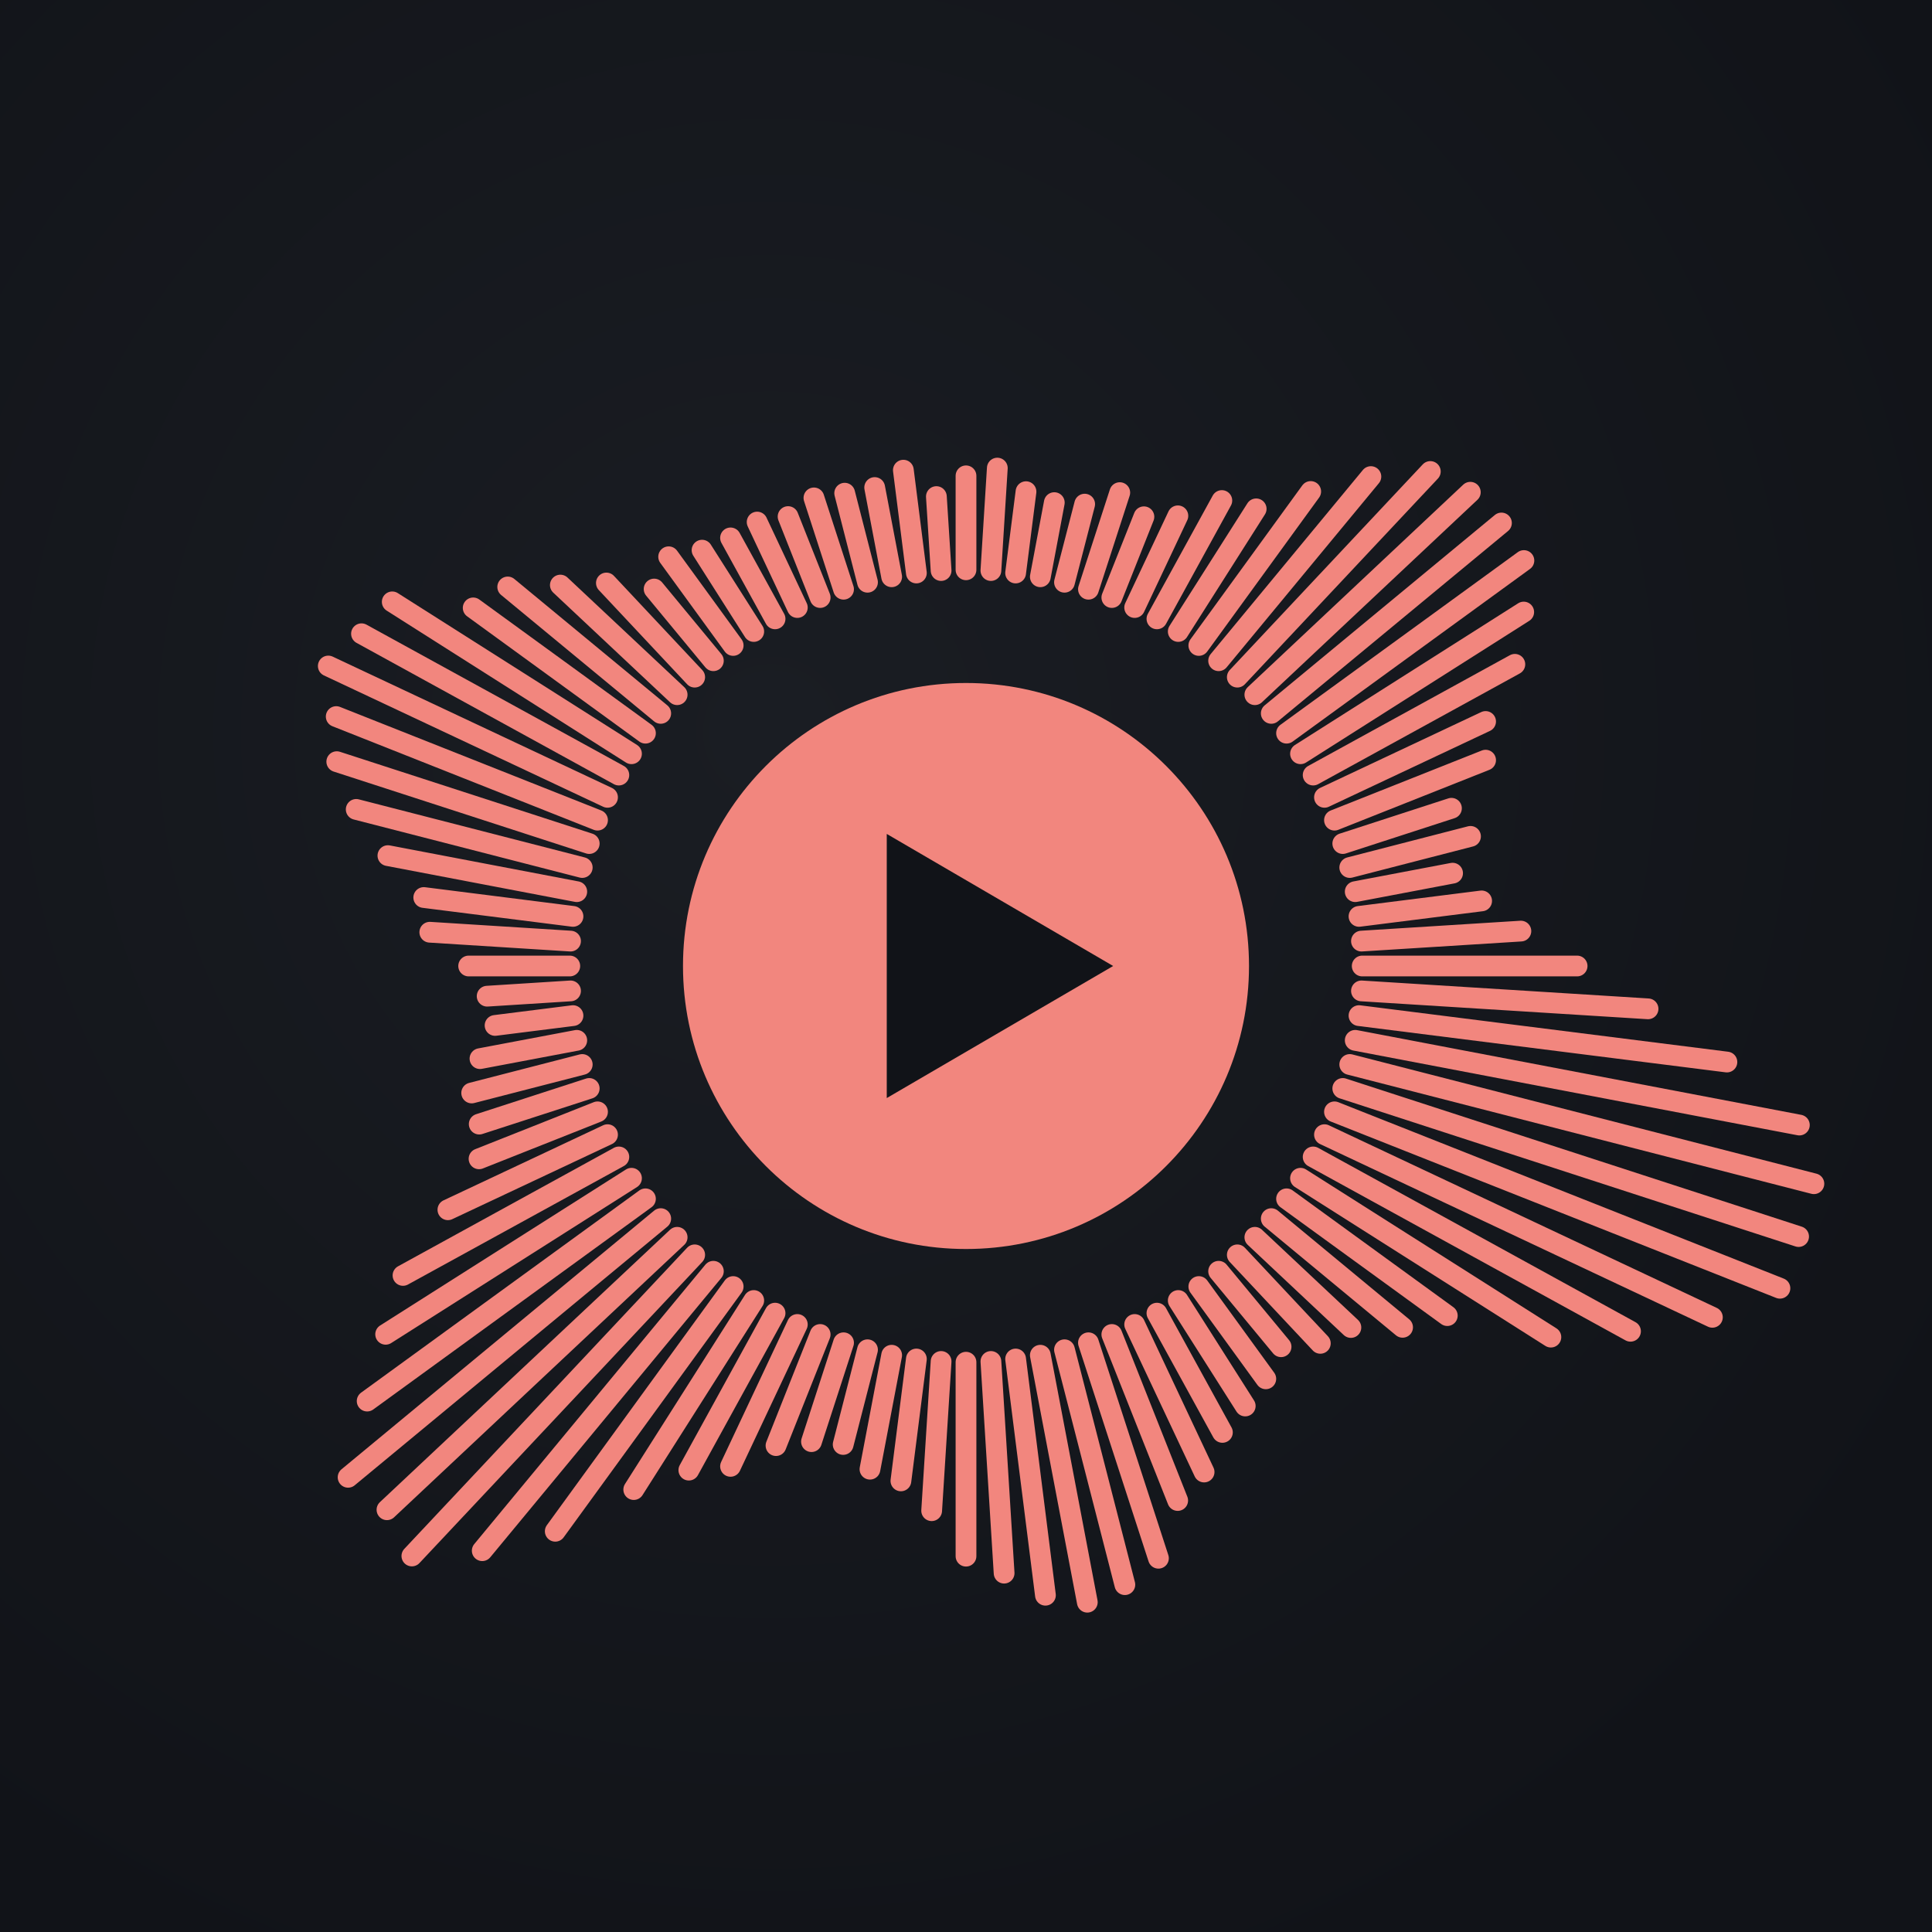
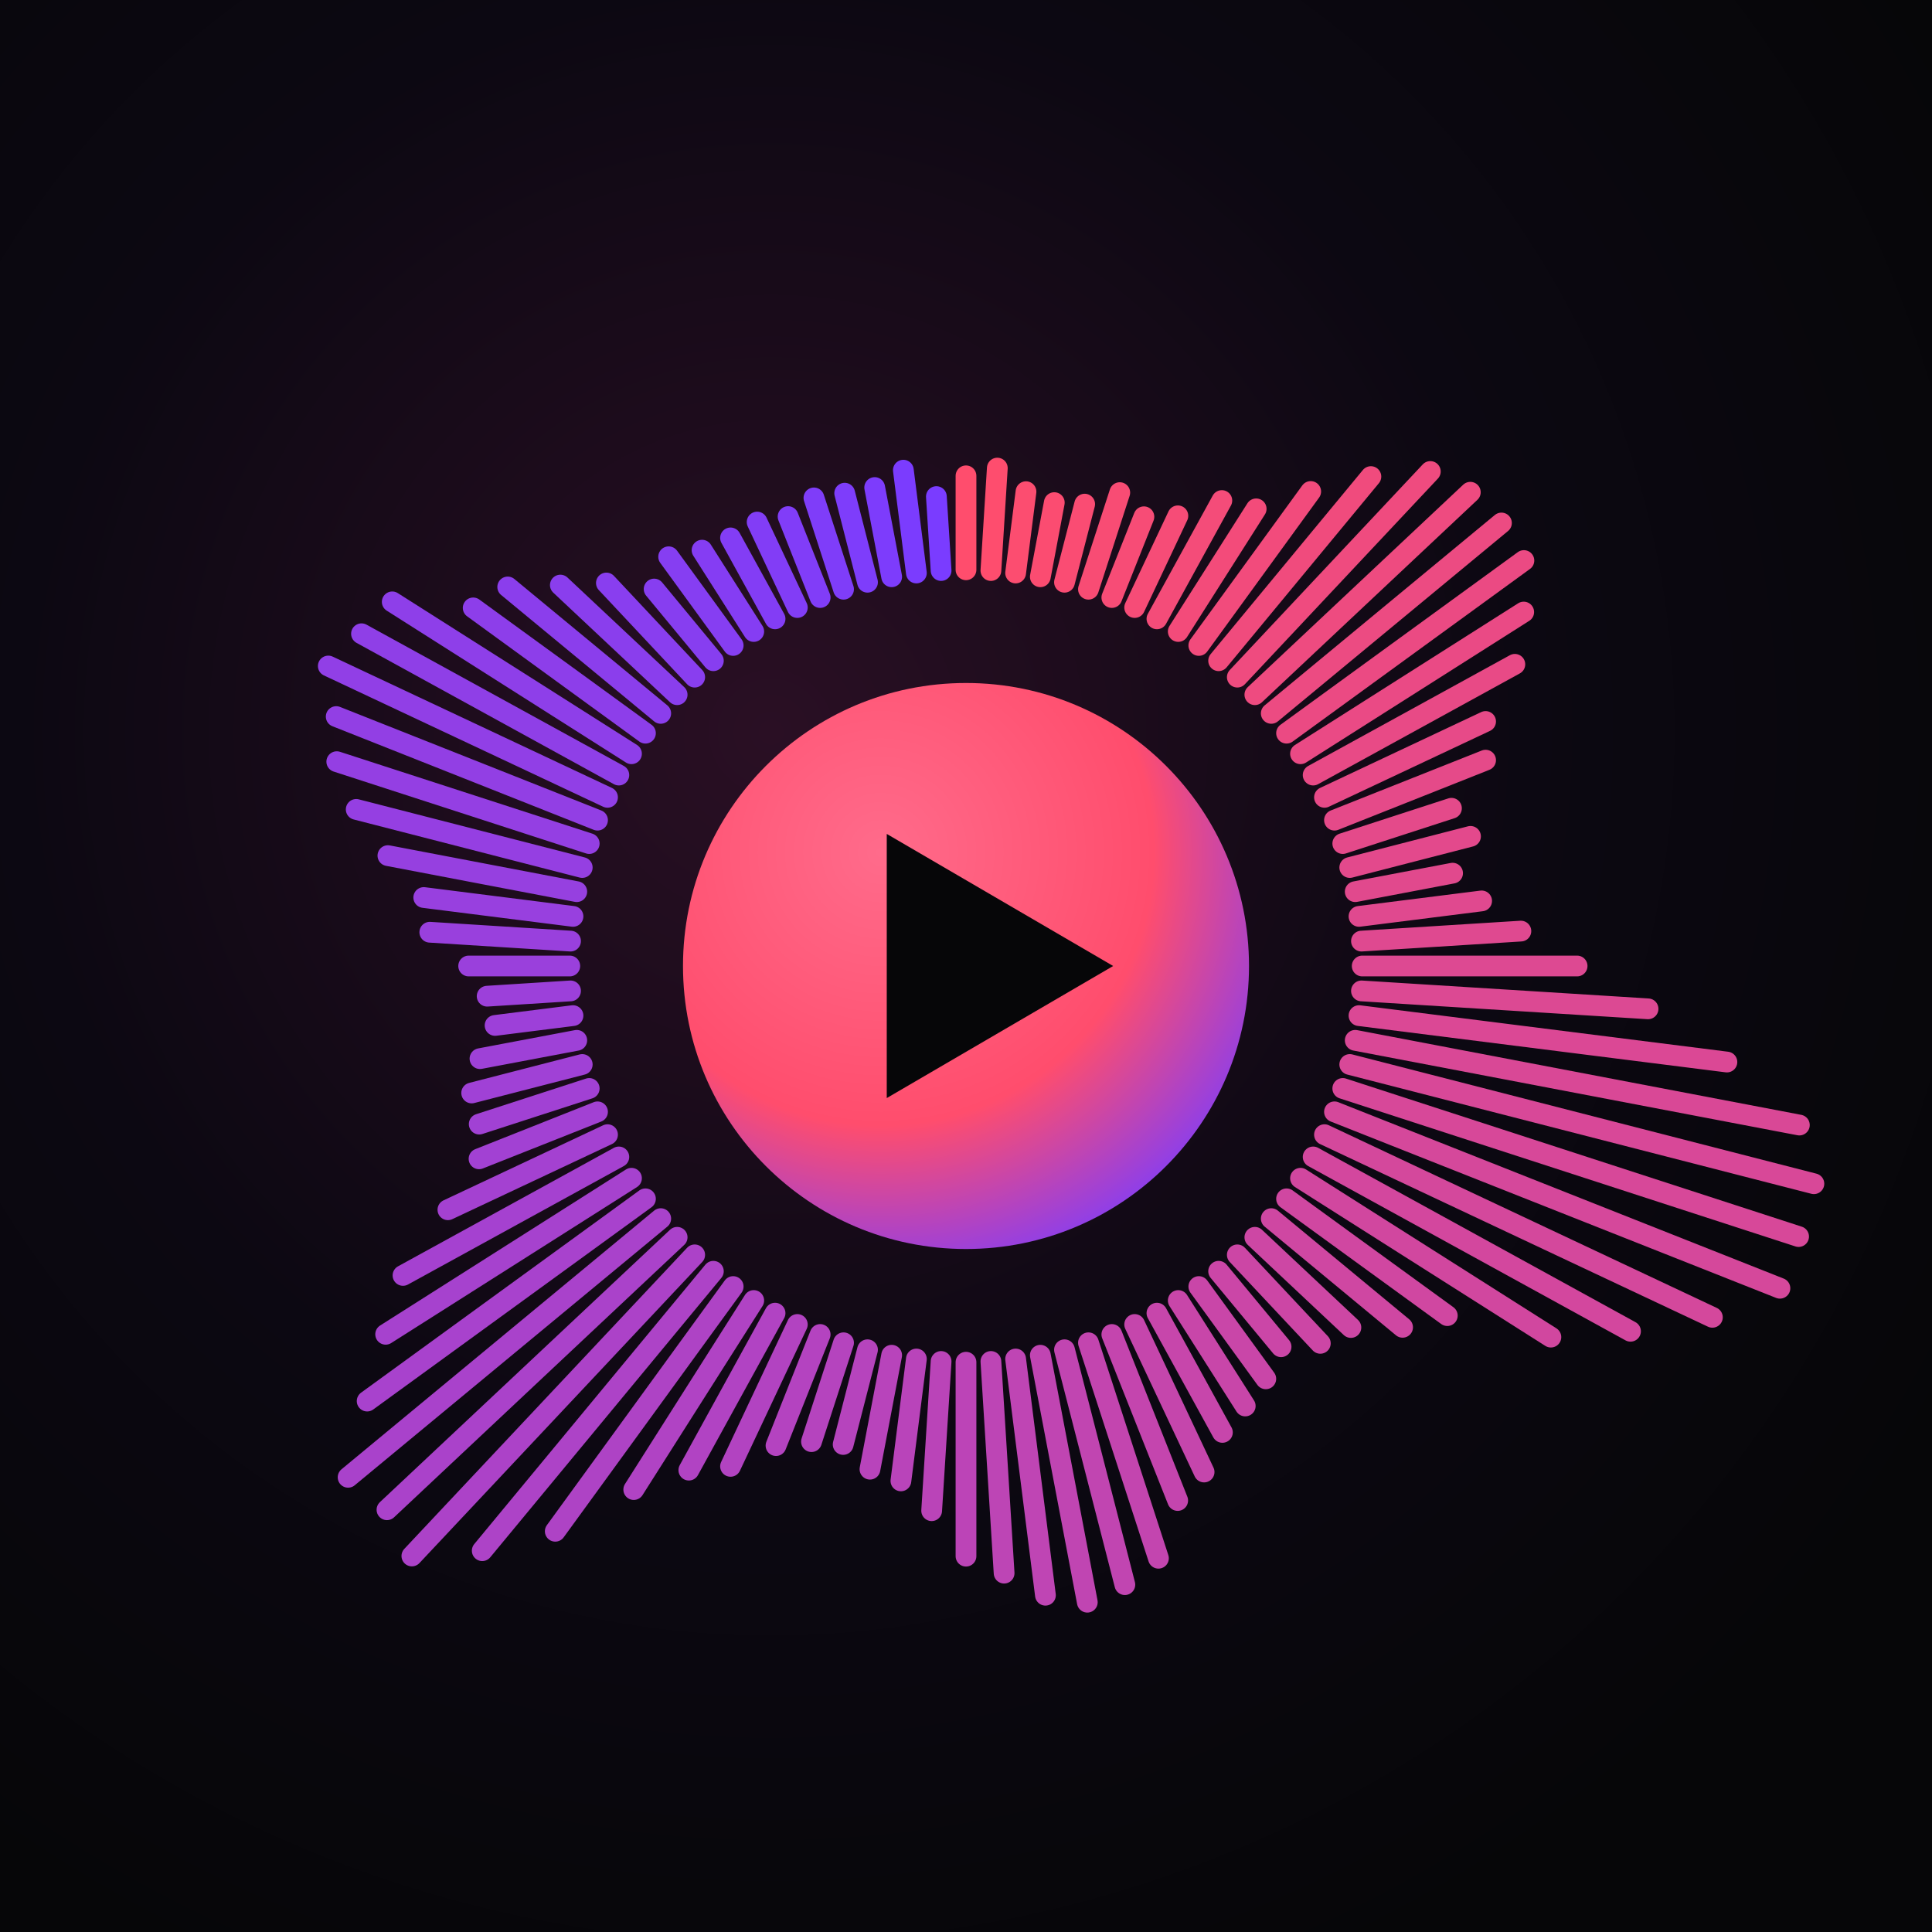
<svg xmlns="http://www.w3.org/2000/svg" viewBox="0 0 1024 1024" width="1024" height="1024">
  <defs>
    <radialGradient id="g" cx="40%" cy="38%" r="70%">
-       <stop offset="0" stop-color="#1A1D23" />
-       <stop offset="1" stop-color="#111318" />
+       <stop offset="0" stop-color="#2A0F24" />
+       <stop offset=".55" stop-color="#0C0812" />
+       <stop offset="1" stop-color="#060608" />
    </radialGradient>
    <radialGradient id="core" cx="35%" cy="30%" r="80%">
-       <stop offset="0" stop-color="#F2867E" />
-       <stop offset="1" stop-color="#F2867E" />
+       <stop offset="0" stop-color="#FF6B8B" />
+       <stop offset=".6" stop-color="#FF4D6D" />
+       <stop offset="1" stop-color="#7A3CFF" />
    </radialGradient>
  </defs>
  <rect width="1024" height="1024" fill="url(#g)" />
-   <line x1="512.0" y1="302.0" x2="512.0" y2="252.2" stroke="#F2867E" stroke-width="11" stroke-linecap="round" />
-   <line x1="525.2" y1="302.4" x2="528.6" y2="248.1" stroke="#F2867E" stroke-width="11" stroke-linecap="round" />
-   <line x1="538.3" y1="303.7" x2="543.8" y2="260.6" stroke="#F2867E" stroke-width="11" stroke-linecap="round" />
-   <line x1="551.4" y1="305.7" x2="558.8" y2="266.4" stroke="#F2867E" stroke-width="11" stroke-linecap="round" />
-   <line x1="564.2" y1="308.6" x2="574.9" y2="267.2" stroke="#F2867E" stroke-width="11" stroke-linecap="round" />
-   <line x1="576.9" y1="312.3" x2="593.5" y2="261.1" stroke="#F2867E" stroke-width="11" stroke-linecap="round" />
-   <line x1="589.3" y1="316.7" x2="606.3" y2="273.9" stroke="#F2867E" stroke-width="11" stroke-linecap="round" />
-   <line x1="601.4" y1="322.0" x2="624.3" y2="273.4" stroke="#F2867E" stroke-width="11" stroke-linecap="round" />
-   <line x1="613.2" y1="328.0" x2="647.6" y2="265.3" stroke="#F2867E" stroke-width="11" stroke-linecap="round" />
-   <line x1="624.5" y1="334.7" x2="665.8" y2="269.7" stroke="#F2867E" stroke-width="11" stroke-linecap="round" />
-   <line x1="635.4" y1="342.1" x2="694.7" y2="260.5" stroke="#F2867E" stroke-width="11" stroke-linecap="round" />
-   <line x1="645.9" y1="350.2" x2="726.6" y2="252.6" stroke="#F2867E" stroke-width="11" stroke-linecap="round" />
-   <line x1="655.8" y1="358.9" x2="758.1" y2="249.9" stroke="#F2867E" stroke-width="11" stroke-linecap="round" />
-   <line x1="665.1" y1="368.2" x2="779.3" y2="260.9" stroke="#F2867E" stroke-width="11" stroke-linecap="round" />
-   <line x1="673.8" y1="378.1" x2="795.8" y2="277.2" stroke="#F2867E" stroke-width="11" stroke-linecap="round" />
-   <line x1="681.9" y1="388.6" x2="807.7" y2="297.1" stroke="#F2867E" stroke-width="11" stroke-linecap="round" />
-   <line x1="689.3" y1="399.5" x2="807.6" y2="324.4" stroke="#F2867E" stroke-width="11" stroke-linecap="round" />
-   <line x1="696.0" y1="410.8" x2="802.9" y2="352.1" stroke="#F2867E" stroke-width="11" stroke-linecap="round" />
-   <line x1="702.0" y1="422.6" x2="787.4" y2="382.4" stroke="#F2867E" stroke-width="11" stroke-linecap="round" />
-   <line x1="707.3" y1="434.7" x2="787.4" y2="402.9" stroke="#F2867E" stroke-width="11" stroke-linecap="round" />
-   <line x1="711.7" y1="447.1" x2="769.3" y2="428.4" stroke="#F2867E" stroke-width="11" stroke-linecap="round" />
-   <line x1="715.4" y1="459.8" x2="779.4" y2="443.3" stroke="#F2867E" stroke-width="11" stroke-linecap="round" />
-   <line x1="718.3" y1="472.6" x2="769.9" y2="462.8" stroke="#F2867E" stroke-width="11" stroke-linecap="round" />
-   <line x1="720.3" y1="485.7" x2="785.3" y2="477.5" stroke="#F2867E" stroke-width="11" stroke-linecap="round" />
-   <line x1="721.6" y1="498.8" x2="806.1" y2="493.5" stroke="#F2867E" stroke-width="11" stroke-linecap="round" />
-   <line x1="722.0" y1="512.0" x2="835.9" y2="512.0" stroke="#F2867E" stroke-width="11" stroke-linecap="round" />
-   <line x1="721.6" y1="525.2" x2="873.5" y2="534.7" stroke="#F2867E" stroke-width="11" stroke-linecap="round" />
-   <line x1="720.3" y1="538.3" x2="915.3" y2="562.9" stroke="#F2867E" stroke-width="11" stroke-linecap="round" />
-   <line x1="718.3" y1="551.4" x2="953.7" y2="596.3" stroke="#F2867E" stroke-width="11" stroke-linecap="round" />
-   <line x1="715.4" y1="564.2" x2="961.4" y2="627.4" stroke="#F2867E" stroke-width="11" stroke-linecap="round" />
-   <line x1="711.7" y1="576.9" x2="953.3" y2="655.4" stroke="#F2867E" stroke-width="11" stroke-linecap="round" />
-   <line x1="707.3" y1="589.3" x2="943.4" y2="682.8" stroke="#F2867E" stroke-width="11" stroke-linecap="round" />
-   <line x1="702.0" y1="601.4" x2="907.6" y2="698.2" stroke="#F2867E" stroke-width="11" stroke-linecap="round" />
-   <line x1="696.0" y1="613.2" x2="864.2" y2="705.6" stroke="#F2867E" stroke-width="11" stroke-linecap="round" />
-   <line x1="689.3" y1="624.5" x2="822.0" y2="708.7" stroke="#F2867E" stroke-width="11" stroke-linecap="round" />
-   <line x1="681.9" y1="635.4" x2="767.1" y2="697.3" stroke="#F2867E" stroke-width="11" stroke-linecap="round" />
-   <line x1="673.8" y1="645.9" x2="743.4" y2="703.5" stroke="#F2867E" stroke-width="11" stroke-linecap="round" />
-   <line x1="665.1" y1="655.8" x2="716.0" y2="703.6" stroke="#F2867E" stroke-width="11" stroke-linecap="round" />
-   <line x1="655.8" y1="665.1" x2="699.8" y2="712.0" stroke="#F2867E" stroke-width="11" stroke-linecap="round" />
-   <line x1="645.9" y1="673.8" x2="679.0" y2="713.8" stroke="#F2867E" stroke-width="11" stroke-linecap="round" />
-   <line x1="635.4" y1="681.9" x2="670.9" y2="730.8" stroke="#F2867E" stroke-width="11" stroke-linecap="round" />
-   <line x1="624.5" y1="689.3" x2="660.0" y2="745.2" stroke="#F2867E" stroke-width="11" stroke-linecap="round" />
-   <line x1="613.2" y1="696.0" x2="647.9" y2="759.2" stroke="#F2867E" stroke-width="11" stroke-linecap="round" />
-   <line x1="601.4" y1="702.0" x2="638.2" y2="780.2" stroke="#F2867E" stroke-width="11" stroke-linecap="round" />
-   <line x1="589.3" y1="707.3" x2="624.2" y2="795.3" stroke="#F2867E" stroke-width="11" stroke-linecap="round" />
-   <line x1="576.9" y1="711.7" x2="614.0" y2="825.9" stroke="#F2867E" stroke-width="11" stroke-linecap="round" />
-   <line x1="564.2" y1="715.4" x2="596.2" y2="839.9" stroke="#F2867E" stroke-width="11" stroke-linecap="round" />
-   <line x1="551.4" y1="718.3" x2="576.3" y2="849.2" stroke="#F2867E" stroke-width="11" stroke-linecap="round" />
-   <line x1="538.3" y1="720.3" x2="554.1" y2="845.5" stroke="#F2867E" stroke-width="11" stroke-linecap="round" />
-   <line x1="525.2" y1="721.6" x2="532.2" y2="833.8" stroke="#F2867E" stroke-width="11" stroke-linecap="round" />
-   <line x1="512.0" y1="722.0" x2="512.0" y2="824.8" stroke="#F2867E" stroke-width="11" stroke-linecap="round" />
-   <line x1="498.8" y1="721.6" x2="493.8" y2="800.7" stroke="#F2867E" stroke-width="11" stroke-linecap="round" />
-   <line x1="485.7" y1="720.3" x2="477.5" y2="784.9" stroke="#F2867E" stroke-width="11" stroke-linecap="round" />
-   <line x1="472.6" y1="718.3" x2="461.1" y2="778.7" stroke="#F2867E" stroke-width="11" stroke-linecap="round" />
-   <line x1="459.8" y1="715.4" x2="446.9" y2="765.6" stroke="#F2867E" stroke-width="11" stroke-linecap="round" />
-   <line x1="447.1" y1="711.7" x2="430.1" y2="764.1" stroke="#F2867E" stroke-width="11" stroke-linecap="round" />
-   <line x1="434.7" y1="707.3" x2="411.3" y2="766.2" stroke="#F2867E" stroke-width="11" stroke-linecap="round" />
-   <line x1="422.6" y1="702.0" x2="387.2" y2="777.2" stroke="#F2867E" stroke-width="11" stroke-linecap="round" />
-   <line x1="410.8" y1="696.0" x2="365.1" y2="779.2" stroke="#F2867E" stroke-width="11" stroke-linecap="round" />
-   <line x1="399.5" y1="689.3" x2="335.9" y2="789.5" stroke="#F2867E" stroke-width="11" stroke-linecap="round" />
-   <line x1="388.6" y1="681.9" x2="294.3" y2="811.6" stroke="#F2867E" stroke-width="11" stroke-linecap="round" />
-   <line x1="378.1" y1="673.8" x2="255.6" y2="821.9" stroke="#F2867E" stroke-width="11" stroke-linecap="round" />
-   <line x1="368.2" y1="665.1" x2="218.3" y2="824.7" stroke="#F2867E" stroke-width="11" stroke-linecap="round" />
-   <line x1="358.9" y1="655.8" x2="205.1" y2="800.2" stroke="#F2867E" stroke-width="11" stroke-linecap="round" />
-   <line x1="350.2" y1="645.9" x2="184.5" y2="783.0" stroke="#F2867E" stroke-width="11" stroke-linecap="round" />
-   <line x1="342.1" y1="635.4" x2="194.6" y2="742.6" stroke="#F2867E" stroke-width="11" stroke-linecap="round" />
-   <line x1="334.7" y1="624.5" x2="204.4" y2="707.2" stroke="#F2867E" stroke-width="11" stroke-linecap="round" />
-   <line x1="328.0" y1="613.2" x2="213.6" y2="676.0" stroke="#F2867E" stroke-width="11" stroke-linecap="round" />
-   <line x1="322.0" y1="601.4" x2="237.4" y2="641.2" stroke="#F2867E" stroke-width="11" stroke-linecap="round" />
-   <line x1="316.7" y1="589.3" x2="253.9" y2="614.2" stroke="#F2867E" stroke-width="11" stroke-linecap="round" />
-   <line x1="312.3" y1="576.9" x2="254.0" y2="595.8" stroke="#F2867E" stroke-width="11" stroke-linecap="round" />
-   <line x1="308.6" y1="564.2" x2="250.0" y2="579.3" stroke="#F2867E" stroke-width="11" stroke-linecap="round" />
-   <line x1="305.7" y1="551.4" x2="254.4" y2="561.1" stroke="#F2867E" stroke-width="11" stroke-linecap="round" />
-   <line x1="303.7" y1="538.3" x2="262.4" y2="543.5" stroke="#F2867E" stroke-width="11" stroke-linecap="round" />
-   <line x1="302.4" y1="525.2" x2="258.2" y2="528.0" stroke="#F2867E" stroke-width="11" stroke-linecap="round" />
-   <line x1="302.0" y1="512.0" x2="248.4" y2="512.0" stroke="#F2867E" stroke-width="11" stroke-linecap="round" />
-   <line x1="302.4" y1="498.8" x2="227.8" y2="494.1" stroke="#F2867E" stroke-width="11" stroke-linecap="round" />
-   <line x1="303.7" y1="485.7" x2="224.6" y2="475.7" stroke="#F2867E" stroke-width="11" stroke-linecap="round" />
-   <line x1="305.7" y1="472.6" x2="205.6" y2="453.5" stroke="#F2867E" stroke-width="11" stroke-linecap="round" />
-   <line x1="308.6" y1="459.8" x2="188.8" y2="429.0" stroke="#F2867E" stroke-width="11" stroke-linecap="round" />
-   <line x1="312.3" y1="447.1" x2="178.5" y2="403.7" stroke="#F2867E" stroke-width="11" stroke-linecap="round" />
-   <line x1="316.7" y1="434.7" x2="178.2" y2="379.8" stroke="#F2867E" stroke-width="11" stroke-linecap="round" />
-   <line x1="322.0" y1="422.6" x2="174.0" y2="353.0" stroke="#F2867E" stroke-width="11" stroke-linecap="round" />
-   <line x1="328.0" y1="410.8" x2="191.6" y2="335.9" stroke="#F2867E" stroke-width="11" stroke-linecap="round" />
-   <line x1="334.7" y1="399.5" x2="207.9" y2="319.0" stroke="#F2867E" stroke-width="11" stroke-linecap="round" />
-   <line x1="342.1" y1="388.6" x2="250.8" y2="322.2" stroke="#F2867E" stroke-width="11" stroke-linecap="round" />
-   <line x1="350.2" y1="378.1" x2="269.1" y2="311.1" stroke="#F2867E" stroke-width="11" stroke-linecap="round" />
-   <line x1="358.9" y1="368.2" x2="297.0" y2="310.1" stroke="#F2867E" stroke-width="11" stroke-linecap="round" />
-   <line x1="368.2" y1="358.9" x2="321.4" y2="309.0" stroke="#F2867E" stroke-width="11" stroke-linecap="round" />
-   <line x1="378.1" y1="350.2" x2="346.7" y2="312.2" stroke="#F2867E" stroke-width="11" stroke-linecap="round" />
-   <line x1="388.6" y1="342.1" x2="354.4" y2="295.1" stroke="#F2867E" stroke-width="11" stroke-linecap="round" />
-   <line x1="399.5" y1="334.7" x2="372.1" y2="291.6" stroke="#F2867E" stroke-width="11" stroke-linecap="round" />
-   <line x1="410.8" y1="328.0" x2="387.2" y2="285.1" stroke="#F2867E" stroke-width="11" stroke-linecap="round" />
-   <line x1="422.6" y1="322.0" x2="401.3" y2="276.7" stroke="#F2867E" stroke-width="11" stroke-linecap="round" />
-   <line x1="434.7" y1="316.7" x2="417.7" y2="273.8" stroke="#F2867E" stroke-width="11" stroke-linecap="round" />
-   <line x1="447.1" y1="312.3" x2="431.4" y2="263.9" stroke="#F2867E" stroke-width="11" stroke-linecap="round" />
-   <line x1="459.8" y1="308.6" x2="447.7" y2="261.4" stroke="#F2867E" stroke-width="11" stroke-linecap="round" />
-   <line x1="472.6" y1="305.7" x2="463.6" y2="258.4" stroke="#F2867E" stroke-width="11" stroke-linecap="round" />
-   <line x1="485.7" y1="303.7" x2="478.8" y2="249.2" stroke="#F2867E" stroke-width="11" stroke-linecap="round" />
-   <line x1="498.8" y1="302.4" x2="496.3" y2="263.2" stroke="#F2867E" stroke-width="11" stroke-linecap="round" />
+   <line x1="512.0" y1="302.0" x2="512.0" y2="252.2" stroke="rgb(255,77,109)" stroke-width="11" stroke-linecap="round" />
+   <line x1="525.2" y1="302.4" x2="528.6" y2="248.1" stroke="rgb(254,77,110)" stroke-width="11" stroke-linecap="round" />
+   <line x1="538.3" y1="303.7" x2="543.8" y2="260.6" stroke="rgb(252,77,112)" stroke-width="11" stroke-linecap="round" />
+   <line x1="551.4" y1="305.7" x2="558.8" y2="266.4" stroke="rgb(251,76,113)" stroke-width="11" stroke-linecap="round" />
+   <line x1="564.2" y1="308.6" x2="574.9" y2="267.2" stroke="rgb(250,76,115)" stroke-width="11" stroke-linecap="round" />
+   <line x1="576.9" y1="312.3" x2="593.5" y2="261.1" stroke="rgb(248,76,116)" stroke-width="11" stroke-linecap="round" />
+   <line x1="589.3" y1="316.7" x2="606.3" y2="273.9" stroke="rgb(247,76,118)" stroke-width="11" stroke-linecap="round" />
+   <line x1="601.4" y1="322.0" x2="624.3" y2="273.4" stroke="rgb(246,76,119)" stroke-width="11" stroke-linecap="round" />
+   <line x1="613.2" y1="328.0" x2="647.6" y2="265.3" stroke="rgb(244,76,121)" stroke-width="11" stroke-linecap="round" />
+   <line x1="624.5" y1="334.7" x2="665.8" y2="269.7" stroke="rgb(243,75,122)" stroke-width="11" stroke-linecap="round" />
+   <line x1="635.4" y1="342.1" x2="694.7" y2="260.5" stroke="rgb(242,75,124)" stroke-width="11" stroke-linecap="round" />
+   <line x1="645.9" y1="350.2" x2="726.6" y2="252.6" stroke="rgb(240,75,125)" stroke-width="11" stroke-linecap="round" />
+   <line x1="655.8" y1="358.9" x2="758.1" y2="249.9" stroke="rgb(239,75,127)" stroke-width="11" stroke-linecap="round" />
+   <line x1="665.1" y1="368.2" x2="779.3" y2="260.9" stroke="rgb(238,75,128)" stroke-width="11" stroke-linecap="round" />
+   <line x1="673.8" y1="378.1" x2="795.8" y2="277.2" stroke="rgb(236,75,130)" stroke-width="11" stroke-linecap="round" />
+   <line x1="681.9" y1="388.6" x2="807.7" y2="297.1" stroke="rgb(235,74,131)" stroke-width="11" stroke-linecap="round" />
+   <line x1="689.3" y1="399.5" x2="807.6" y2="324.4" stroke="rgb(234,74,133)" stroke-width="11" stroke-linecap="round" />
+   <line x1="696.0" y1="410.8" x2="802.9" y2="352.1" stroke="rgb(232,74,134)" stroke-width="11" stroke-linecap="round" />
+   <line x1="702.0" y1="422.6" x2="787.4" y2="382.4" stroke="rgb(231,74,136)" stroke-width="11" stroke-linecap="round" />
+   <line x1="707.3" y1="434.7" x2="787.4" y2="402.9" stroke="rgb(229,74,137)" stroke-width="11" stroke-linecap="round" />
+   <line x1="711.7" y1="447.1" x2="769.3" y2="428.4" stroke="rgb(228,74,138)" stroke-width="11" stroke-linecap="round" />
+   <line x1="715.4" y1="459.8" x2="779.4" y2="443.3" stroke="rgb(227,73,140)" stroke-width="11" stroke-linecap="round" />
+   <line x1="718.3" y1="472.6" x2="769.9" y2="462.8" stroke="rgb(225,73,141)" stroke-width="11" stroke-linecap="round" />
+   <line x1="720.3" y1="485.7" x2="785.3" y2="477.5" stroke="rgb(224,73,143)" stroke-width="11" stroke-linecap="round" />
+   <line x1="721.6" y1="498.8" x2="806.1" y2="493.5" stroke="rgb(223,73,144)" stroke-width="11" stroke-linecap="round" />
+   <line x1="722.0" y1="512.0" x2="835.9" y2="512.0" stroke="rgb(221,73,146)" stroke-width="11" stroke-linecap="round" />
+   <line x1="721.6" y1="525.2" x2="873.5" y2="534.7" stroke="rgb(220,73,147)" stroke-width="11" stroke-linecap="round" />
+   <line x1="720.3" y1="538.3" x2="915.3" y2="562.9" stroke="rgb(219,72,149)" stroke-width="11" stroke-linecap="round" />
+   <line x1="718.3" y1="551.4" x2="953.7" y2="596.3" stroke="rgb(217,72,150)" stroke-width="11" stroke-linecap="round" />
+   <line x1="715.4" y1="564.2" x2="961.4" y2="627.4" stroke="rgb(216,72,152)" stroke-width="11" stroke-linecap="round" />
+   <line x1="711.7" y1="576.9" x2="953.3" y2="655.4" stroke="rgb(215,72,153)" stroke-width="11" stroke-linecap="round" />
+   <line x1="707.3" y1="589.3" x2="943.4" y2="682.8" stroke="rgb(213,72,155)" stroke-width="11" stroke-linecap="round" />
+   <line x1="702.0" y1="601.4" x2="907.6" y2="698.2" stroke="rgb(212,72,156)" stroke-width="11" stroke-linecap="round" />
+   <line x1="696.0" y1="613.2" x2="864.2" y2="705.6" stroke="rgb(211,71,158)" stroke-width="11" stroke-linecap="round" />
+   <line x1="689.3" y1="624.5" x2="822.0" y2="708.7" stroke="rgb(209,71,159)" stroke-width="11" stroke-linecap="round" />
+   <line x1="681.9" y1="635.4" x2="767.1" y2="697.3" stroke="rgb(208,71,161)" stroke-width="11" stroke-linecap="round" />
+   <line x1="673.8" y1="645.9" x2="743.4" y2="703.5" stroke="rgb(207,71,162)" stroke-width="11" stroke-linecap="round" />
+   <line x1="665.1" y1="655.8" x2="716.0" y2="703.6" stroke="rgb(205,71,164)" stroke-width="11" stroke-linecap="round" />
+   <line x1="655.8" y1="665.1" x2="699.8" y2="712.0" stroke="rgb(204,70,165)" stroke-width="11" stroke-linecap="round" />
+   <line x1="645.9" y1="673.8" x2="679.0" y2="713.8" stroke="rgb(203,70,167)" stroke-width="11" stroke-linecap="round" />
+   <line x1="635.4" y1="681.9" x2="670.9" y2="730.8" stroke="rgb(201,70,168)" stroke-width="11" stroke-linecap="round" />
+   <line x1="624.5" y1="689.3" x2="660.0" y2="745.2" stroke="rgb(200,70,169)" stroke-width="11" stroke-linecap="round" />
+   <line x1="613.2" y1="696.0" x2="647.9" y2="759.2" stroke="rgb(199,70,171)" stroke-width="11" stroke-linecap="round" />
+   <line x1="601.4" y1="702.0" x2="638.2" y2="780.2" stroke="rgb(197,70,172)" stroke-width="11" stroke-linecap="round" />
+   <line x1="589.3" y1="707.3" x2="624.2" y2="795.3" stroke="rgb(196,69,174)" stroke-width="11" stroke-linecap="round" />
+   <line x1="576.9" y1="711.7" x2="614.0" y2="825.9" stroke="rgb(195,69,175)" stroke-width="11" stroke-linecap="round" />
+   <line x1="564.2" y1="715.4" x2="596.2" y2="839.9" stroke="rgb(193,69,177)" stroke-width="11" stroke-linecap="round" />
+   <line x1="551.4" y1="718.3" x2="576.3" y2="849.2" stroke="rgb(192,69,178)" stroke-width="11" stroke-linecap="round" />
+   <line x1="538.3" y1="720.3" x2="554.1" y2="845.5" stroke="rgb(191,69,180)" stroke-width="11" stroke-linecap="round" />
+   <line x1="525.2" y1="721.6" x2="532.2" y2="833.8" stroke="rgb(189,69,181)" stroke-width="11" stroke-linecap="round" />
+   <line x1="512.0" y1="722.0" x2="512.0" y2="824.8" stroke="rgb(188,68,183)" stroke-width="11" stroke-linecap="round" />
+   <line x1="498.8" y1="721.6" x2="493.8" y2="800.7" stroke="rgb(186,68,184)" stroke-width="11" stroke-linecap="round" />
+   <line x1="485.7" y1="720.3" x2="477.5" y2="784.9" stroke="rgb(185,68,186)" stroke-width="11" stroke-linecap="round" />
+   <line x1="472.6" y1="718.3" x2="461.1" y2="778.7" stroke="rgb(184,68,187)" stroke-width="11" stroke-linecap="round" />
+   <line x1="459.8" y1="715.4" x2="446.9" y2="765.6" stroke="rgb(182,68,189)" stroke-width="11" stroke-linecap="round" />
+   <line x1="447.1" y1="711.7" x2="430.1" y2="764.1" stroke="rgb(181,68,190)" stroke-width="11" stroke-linecap="round" />
+   <line x1="434.7" y1="707.3" x2="411.3" y2="766.2" stroke="rgb(180,67,192)" stroke-width="11" stroke-linecap="round" />
+   <line x1="422.6" y1="702.0" x2="387.2" y2="777.2" stroke="rgb(178,67,193)" stroke-width="11" stroke-linecap="round" />
+   <line x1="410.8" y1="696.0" x2="365.1" y2="779.2" stroke="rgb(177,67,195)" stroke-width="11" stroke-linecap="round" />
+   <line x1="399.5" y1="689.3" x2="335.9" y2="789.5" stroke="rgb(176,67,196)" stroke-width="11" stroke-linecap="round" />
+   <line x1="388.6" y1="681.9" x2="294.3" y2="811.6" stroke="rgb(174,67,197)" stroke-width="11" stroke-linecap="round" />
+   <line x1="378.1" y1="673.8" x2="255.6" y2="821.9" stroke="rgb(173,67,199)" stroke-width="11" stroke-linecap="round" />
+   <line x1="368.2" y1="665.1" x2="218.3" y2="824.7" stroke="rgb(172,66,200)" stroke-width="11" stroke-linecap="round" />
+   <line x1="358.9" y1="655.8" x2="205.1" y2="800.2" stroke="rgb(170,66,202)" stroke-width="11" stroke-linecap="round" />
+   <line x1="350.2" y1="645.9" x2="184.5" y2="783.0" stroke="rgb(169,66,203)" stroke-width="11" stroke-linecap="round" />
+   <line x1="342.1" y1="635.4" x2="194.6" y2="742.6" stroke="rgb(168,66,205)" stroke-width="11" stroke-linecap="round" />
+   <line x1="334.7" y1="624.5" x2="204.4" y2="707.2" stroke="rgb(166,66,206)" stroke-width="11" stroke-linecap="round" />
+   <line x1="328.0" y1="613.2" x2="213.6" y2="676.0" stroke="rgb(165,65,208)" stroke-width="11" stroke-linecap="round" />
+   <line x1="322.0" y1="601.4" x2="237.4" y2="641.2" stroke="rgb(164,65,209)" stroke-width="11" stroke-linecap="round" />
+   <line x1="316.7" y1="589.3" x2="253.9" y2="614.2" stroke="rgb(162,65,211)" stroke-width="11" stroke-linecap="round" />
+   <line x1="312.3" y1="576.9" x2="254.0" y2="595.8" stroke="rgb(161,65,212)" stroke-width="11" stroke-linecap="round" />
+   <line x1="308.6" y1="564.2" x2="250.0" y2="579.3" stroke="rgb(160,65,214)" stroke-width="11" stroke-linecap="round" />
+   <line x1="305.7" y1="551.4" x2="254.4" y2="561.1" stroke="rgb(158,65,215)" stroke-width="11" stroke-linecap="round" />
+   <line x1="303.7" y1="538.3" x2="262.4" y2="543.5" stroke="rgb(157,64,217)" stroke-width="11" stroke-linecap="round" />
+   <line x1="302.4" y1="525.2" x2="258.2" y2="528.0" stroke="rgb(156,64,218)" stroke-width="11" stroke-linecap="round" />
+   <line x1="302.0" y1="512.0" x2="248.4" y2="512.0" stroke="rgb(154,64,220)" stroke-width="11" stroke-linecap="round" />
+   <line x1="302.4" y1="498.8" x2="227.8" y2="494.1" stroke="rgb(153,64,221)" stroke-width="11" stroke-linecap="round" />
+   <line x1="303.7" y1="485.7" x2="224.6" y2="475.7" stroke="rgb(152,64,223)" stroke-width="11" stroke-linecap="round" />
+   <line x1="305.7" y1="472.6" x2="205.6" y2="453.5" stroke="rgb(150,64,224)" stroke-width="11" stroke-linecap="round" />
+   <line x1="308.6" y1="459.8" x2="188.8" y2="429.0" stroke="rgb(149,63,226)" stroke-width="11" stroke-linecap="round" />
+   <line x1="312.3" y1="447.1" x2="178.5" y2="403.7" stroke="rgb(148,63,227)" stroke-width="11" stroke-linecap="round" />
+   <line x1="316.7" y1="434.7" x2="178.2" y2="379.8" stroke="rgb(146,63,228)" stroke-width="11" stroke-linecap="round" />
+   <line x1="322.0" y1="422.6" x2="174.0" y2="353.0" stroke="rgb(145,63,230)" stroke-width="11" stroke-linecap="round" />
+   <line x1="328.0" y1="410.8" x2="191.6" y2="335.9" stroke="rgb(143,63,231)" stroke-width="11" stroke-linecap="round" />
+   <line x1="334.7" y1="399.5" x2="207.9" y2="319.0" stroke="rgb(142,63,233)" stroke-width="11" stroke-linecap="round" />
+   <line x1="342.1" y1="388.6" x2="250.8" y2="322.2" stroke="rgb(141,62,234)" stroke-width="11" stroke-linecap="round" />
+   <line x1="350.2" y1="378.1" x2="269.1" y2="311.1" stroke="rgb(139,62,236)" stroke-width="11" stroke-linecap="round" />
+   <line x1="358.9" y1="368.2" x2="297.0" y2="310.1" stroke="rgb(138,62,237)" stroke-width="11" stroke-linecap="round" />
+   <line x1="368.2" y1="358.9" x2="321.4" y2="309.0" stroke="rgb(137,62,239)" stroke-width="11" stroke-linecap="round" />
+   <line x1="378.1" y1="350.2" x2="346.7" y2="312.2" stroke="rgb(135,62,240)" stroke-width="11" stroke-linecap="round" />
+   <line x1="388.6" y1="342.1" x2="354.4" y2="295.1" stroke="rgb(134,62,242)" stroke-width="11" stroke-linecap="round" />
+   <line x1="399.5" y1="334.7" x2="372.1" y2="291.6" stroke="rgb(133,61,243)" stroke-width="11" stroke-linecap="round" />
+   <line x1="410.8" y1="328.0" x2="387.2" y2="285.1" stroke="rgb(131,61,245)" stroke-width="11" stroke-linecap="round" />
+   <line x1="422.6" y1="322.0" x2="401.3" y2="276.7" stroke="rgb(130,61,246)" stroke-width="11" stroke-linecap="round" />
+   <line x1="434.7" y1="316.7" x2="417.7" y2="273.8" stroke="rgb(129,61,248)" stroke-width="11" stroke-linecap="round" />
+   <line x1="447.1" y1="312.3" x2="431.4" y2="263.9" stroke="rgb(127,61,249)" stroke-width="11" stroke-linecap="round" />
+   <line x1="459.8" y1="308.6" x2="447.7" y2="261.4" stroke="rgb(126,61,251)" stroke-width="11" stroke-linecap="round" />
+   <line x1="472.6" y1="305.7" x2="463.6" y2="258.4" stroke="rgb(125,60,252)" stroke-width="11" stroke-linecap="round" />
+   <line x1="485.7" y1="303.7" x2="478.8" y2="249.2" stroke="rgb(123,60,254)" stroke-width="11" stroke-linecap="round" />
+   <line x1="498.8" y1="302.4" x2="496.3" y2="263.2" stroke="rgb(122,60,255)" stroke-width="11" stroke-linecap="round" />
  <circle cx="512" cy="512" r="150" fill="url(#core)" />
-   <path d="M 470 442 L 590 512 L 470 582 Z" fill="#111318" />
+   <path d="M 470 442 L 590 512 L 470 582 Z" fill="#060608" />
</svg>
